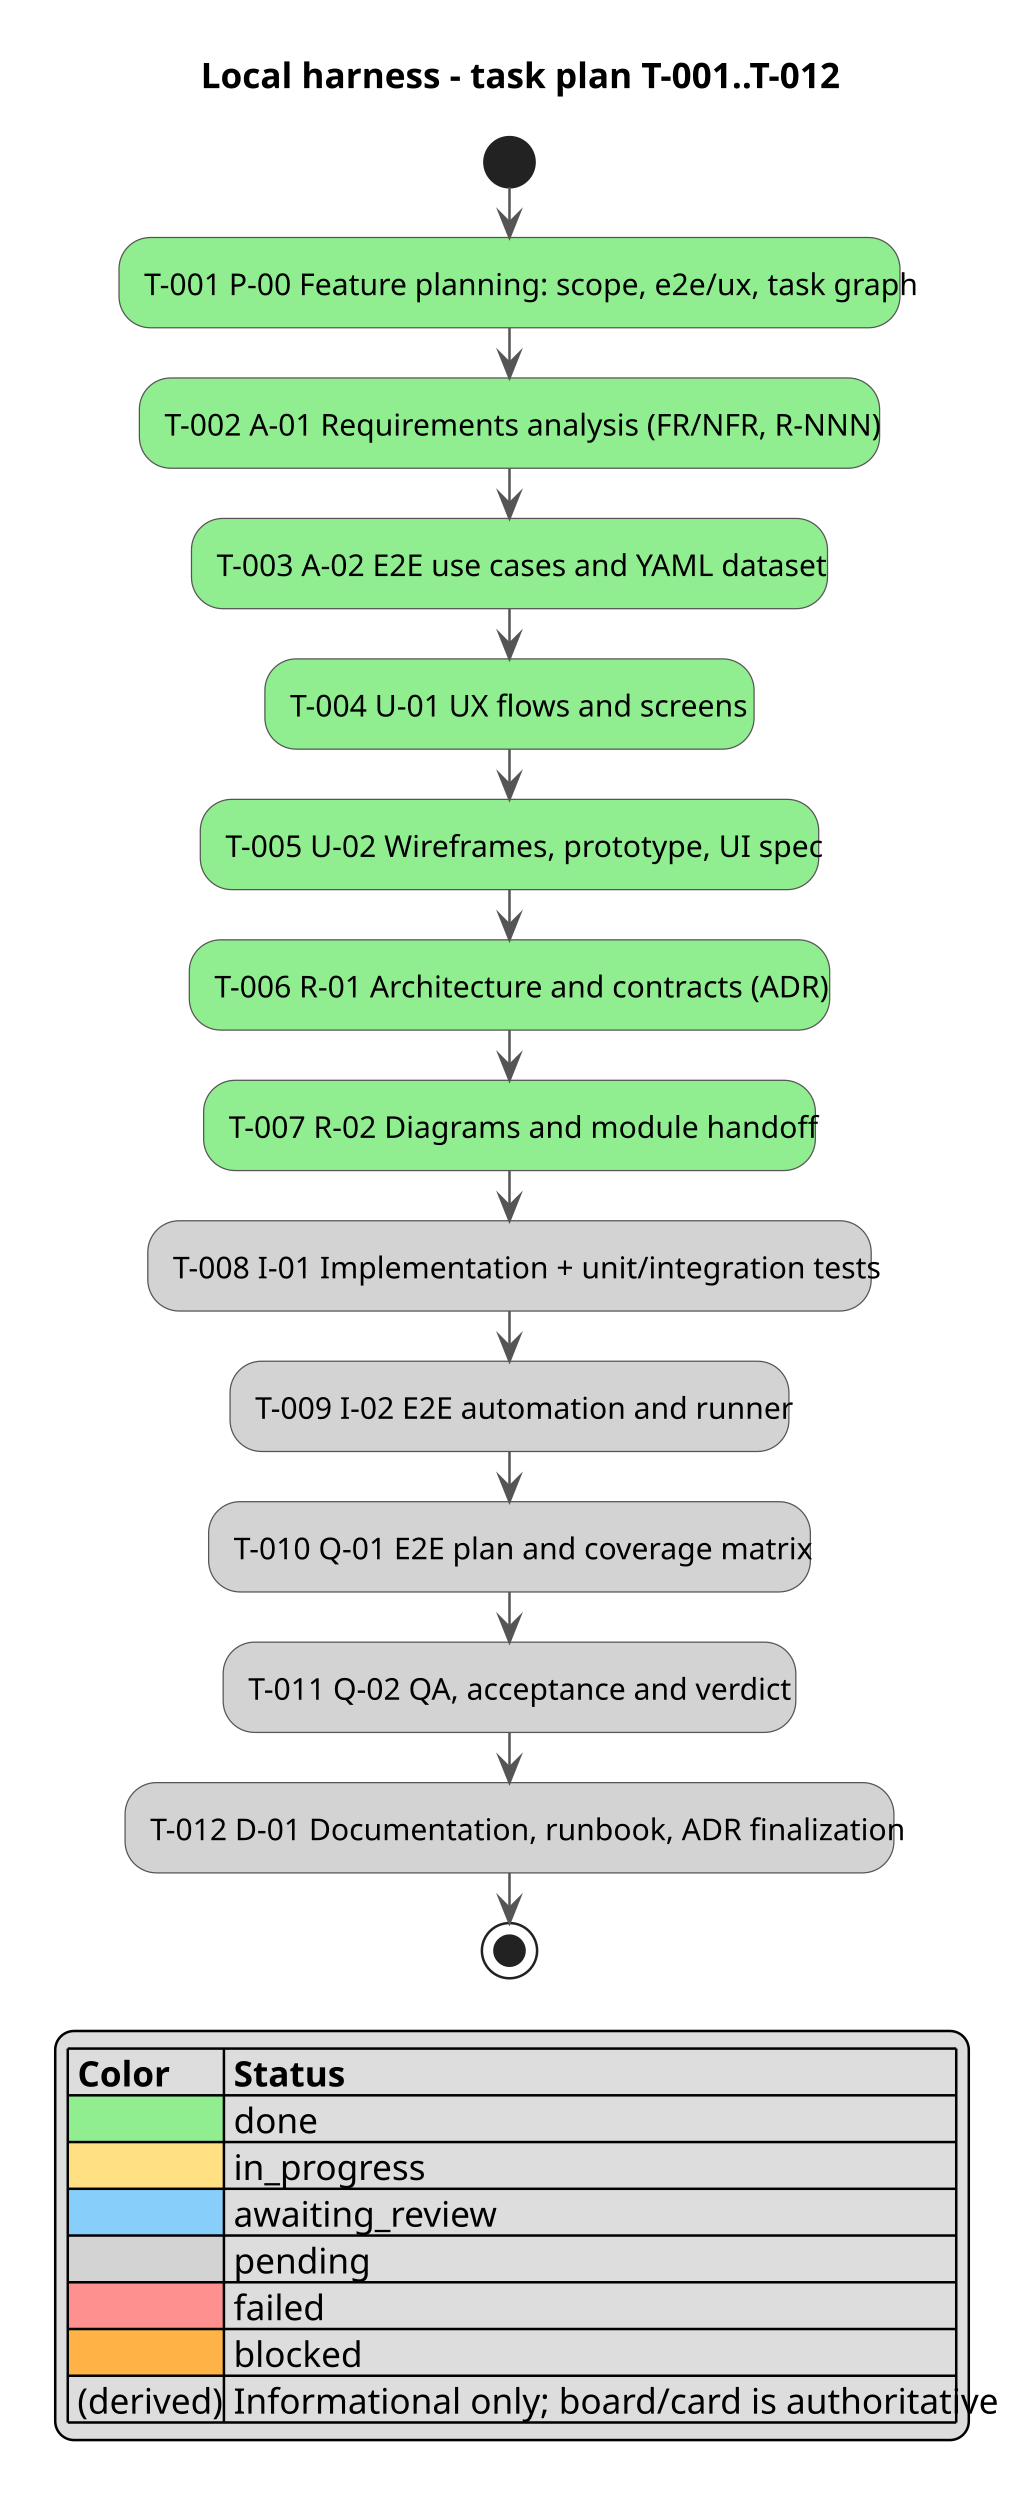
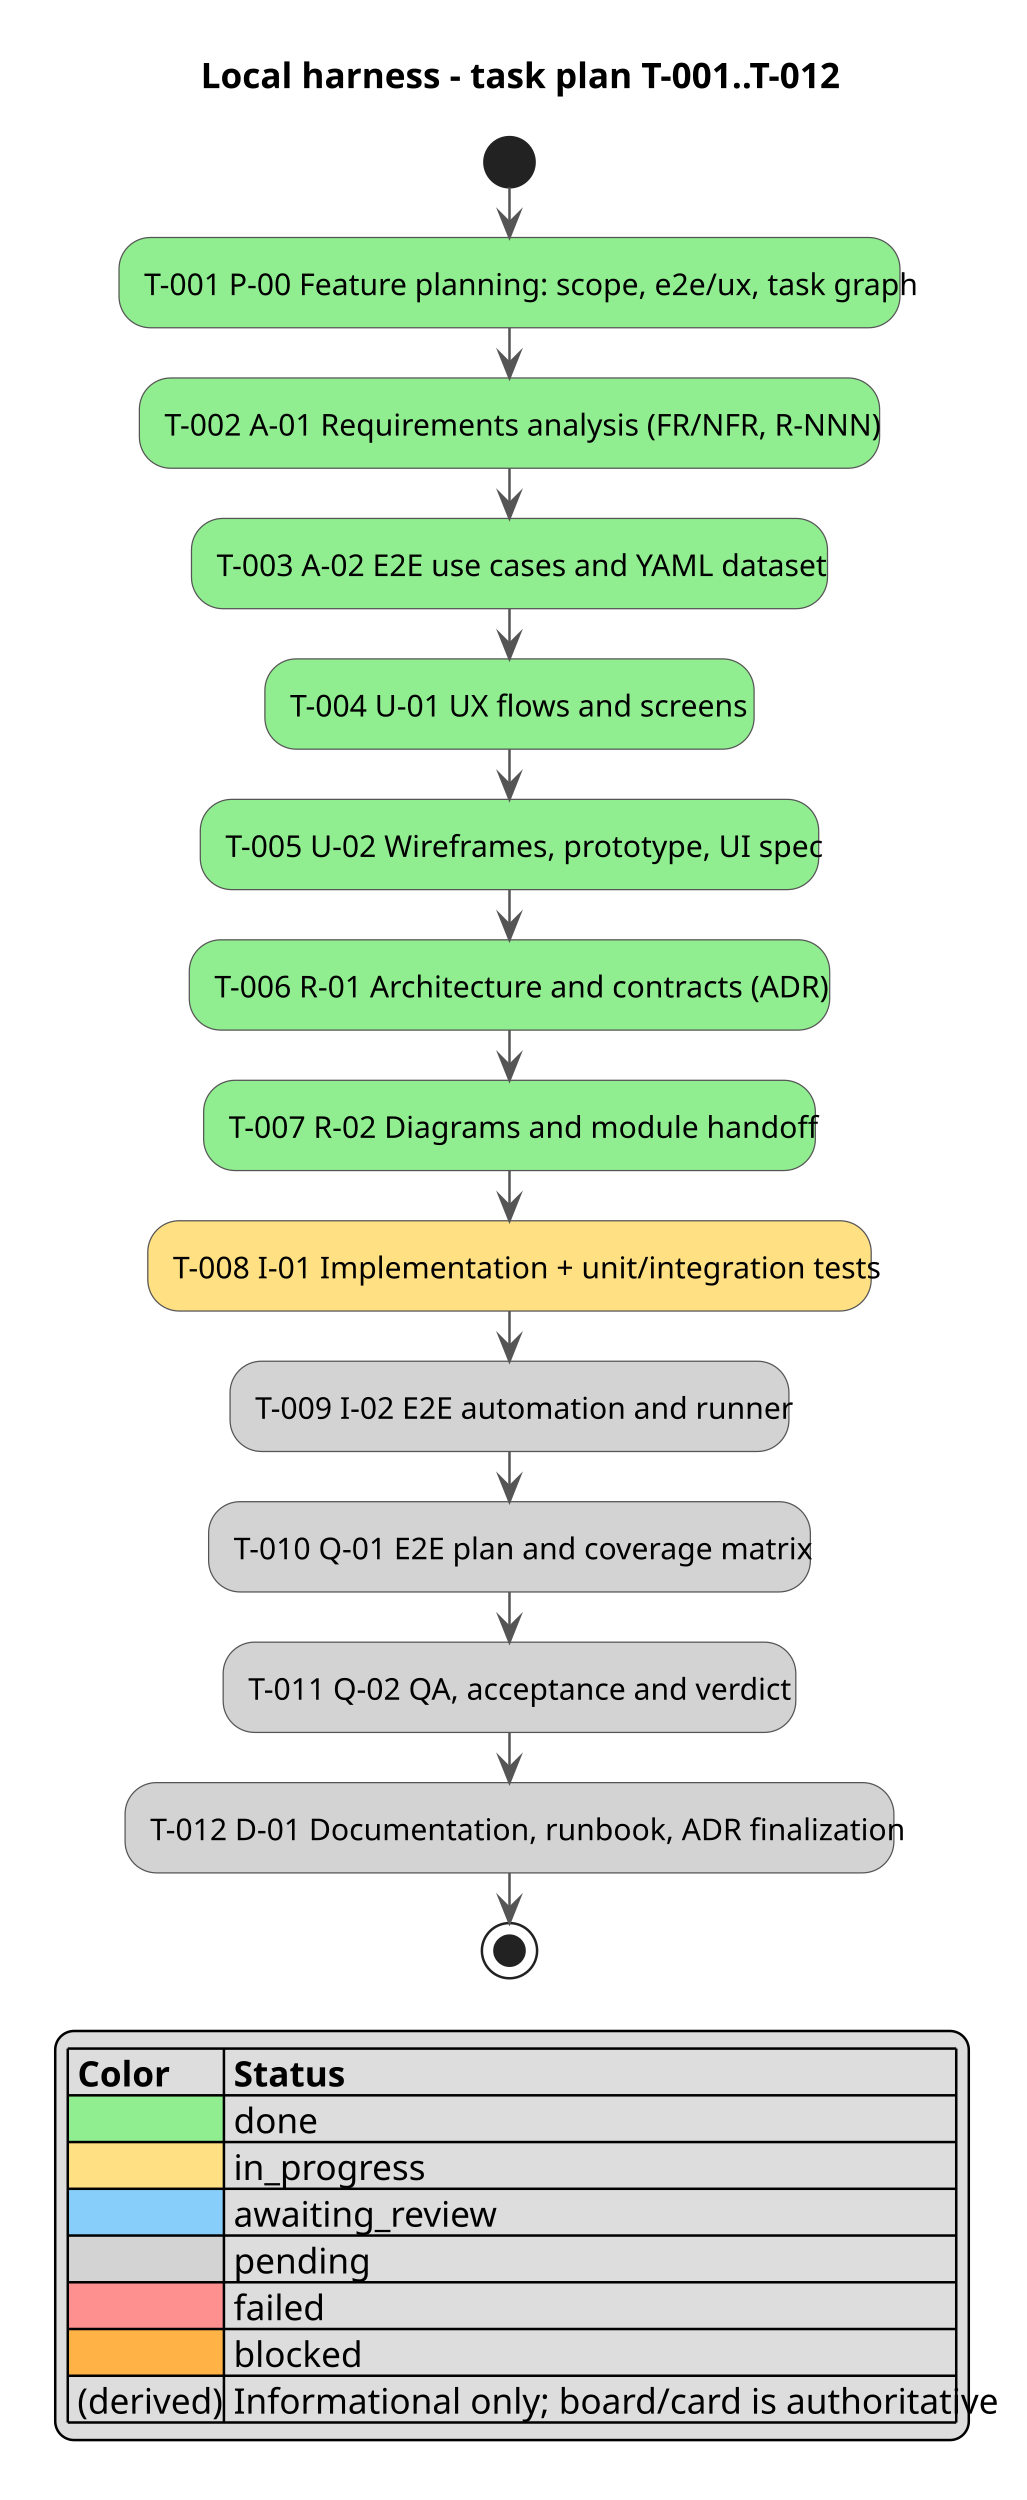
<svg xmlns="http://www.w3.org/2000/svg" version="1.1" data-diagram-type="ACTIVITY" style="width:409px;height:996px;background:#FFFFFF;" width="409px" height="996px" viewBox="0 0 409 996" zoomAndPan="magnify" preserveAspectRatio="none" contentStyleType="text/css">
  <defs />
  <g font-family="sans-serif" lengthAdjust="spacing">
    <g class="title" data-source-line="5">
      <text x="79.944" y="35.107" fill="#000" font-size="14" textLength="248.076" font-weight="700" font-family="Segoe UI">Local harness - task plan T-001..T-012</text>
    </g>
    <ellipse cx="202.982" cy="64.621" rx="10" ry="10" fill="#222" style="stroke:#222;stroke-width:1;" />
    <rect x="47.418" y="94.621" width="311.129" height="35.961" fill="#90EE90" style="stroke:#555;stroke-width:0.5;" rx="12.5" ry="12.5" />
    <text x="57.418" y="117.57" fill="#000" font-size="12" textLength="291.129" font-family="Segoe UI">T-001 P-00 Feature planning: scope, e2e/ux, task graph</text>
    <rect x="55.527" y="150.582" width="294.91" height="35.961" fill="#90EE90" style="stroke:#555;stroke-width:0.5;" rx="12.5" ry="12.5" />
    <text x="65.527" y="173.531" fill="#000" font-size="12" textLength="274.91" font-family="Segoe UI">T-002 A-01 Requirements analysis (FR/NFR, R-NNN)</text>
    <rect x="76.287" y="206.543" width="253.391" height="35.961" fill="#90EE90" style="stroke:#555;stroke-width:0.5;" rx="12.5" ry="12.5" />
    <text x="86.287" y="229.492" fill="#000" font-size="12" textLength="233.391" font-family="Segoe UI">T-003 A-02 E2E use cases and YAML dataset</text>
    <rect x="105.537" y="262.504" width="194.891" height="35.961" fill="#90EE90" style="stroke:#555;stroke-width:0.5;" rx="12.5" ry="12.5" />
    <text x="115.537" y="285.453" fill="#000" font-size="12" textLength="174.891" font-family="Segoe UI">T-004 U-01 UX flows and screens</text>
    <rect x="79.797" y="318.465" width="246.371" height="35.961" fill="#90EE90" style="stroke:#555;stroke-width:0.5;" rx="12.5" ry="12.5" />
    <text x="89.797" y="341.414" fill="#000" font-size="12" textLength="226.371" font-family="Segoe UI">T-005 U-02 Wireframes, prototype, UI spec</text>
    <rect x="75.417" y="374.426" width="255.131" height="35.961" fill="#90EE90" style="stroke:#555;stroke-width:0.5;" rx="12.5" ry="12.5" />
    <text x="85.417" y="397.375" fill="#000" font-size="12" textLength="235.131" font-family="Segoe UI">T-006 R-01 Architecture and contracts (ADR)</text>
    <rect x="81.13" y="430.387" width="243.705" height="35.961" fill="#90EE90" style="stroke:#555;stroke-width:0.5;" rx="12.5" ry="12.5" />
    <text x="91.13" y="453.336" fill="#000" font-size="12" textLength="223.705" font-family="Segoe UI">T-007 R-02 Diagrams and module handoff</text>
-     <rect x="58.882" y="486.348" width="288.201" height="35.961" fill="#D3D3D3" style="stroke:#555;stroke-width:0.5;" rx="12.5" ry="12.5" />
+     <rect x="58.882" y="486.348" width="288.201" height="35.961" fill="#FFE082" style="stroke:#555;stroke-width:0.5;" rx="12.5" ry="12.5" />
    <text x="68.882" y="509.297" fill="#000" font-size="12" textLength="268.201" font-family="Segoe UI">T-008 I-01 Implementation + unit/integration tests</text>
    <rect x="91.656" y="542.309" width="222.652" height="35.961" fill="#D3D3D3" style="stroke:#555;stroke-width:0.5;" rx="12.5" ry="12.5" />
    <text x="101.656" y="565.258" fill="#000" font-size="12" textLength="202.652" font-family="Segoe UI">T-009 I-02 E2E automation and runner</text>
    <rect x="83.113" y="598.27" width="239.738" height="35.961" fill="#D3D3D3" style="stroke:#555;stroke-width:0.5;" rx="12.5" ry="12.5" />
    <text x="93.113" y="621.219" fill="#000" font-size="12" textLength="219.738" font-family="Segoe UI">T-010 Q-01 E2E plan and coverage matrix</text>
    <rect x="88.911" y="654.23" width="228.143" height="35.961" fill="#D3D3D3" style="stroke:#555;stroke-width:0.5;" rx="12.5" ry="12.5" />
    <text x="98.911" y="677.18" fill="#000" font-size="12" textLength="208.143" font-family="Segoe UI">T-011 Q-02 QA, acceptance and verdict</text>
    <rect x="49.835" y="710.191" width="306.295" height="35.961" fill="#D3D3D3" style="stroke:#555;stroke-width:0.5;" rx="12.5" ry="12.5" />
    <text x="59.835" y="733.141" fill="#000" font-size="12" textLength="286.295" font-family="Segoe UI">T-012 D-01 Documentation, runbook, ADR finalization</text>
    <ellipse cx="202.982" cy="777.152" rx="11" ry="11" fill="none" style="stroke:#222;stroke-width:1;" />
    <ellipse cx="202.982" cy="777.152" rx="6" ry="6" fill="#222" style="stroke:#222;stroke-width:1;" />
    <line x1="202.982" y1="74.621" x2="202.982" y2="94.621" style="stroke:#555;stroke-width:1;" />
    <polygon points="198.982,84.621,202.982,94.621,206.982,84.621,202.982,88.621" fill="#555" style="stroke:#555;stroke-width:1;stroke-linejoin:miter;stroke-miterlimit:10;" />
    <line x1="202.982" y1="130.582" x2="202.982" y2="150.582" style="stroke:#555;stroke-width:1;" />
    <polygon points="198.982,140.582,202.982,150.582,206.982,140.582,202.982,144.582" fill="#555" style="stroke:#555;stroke-width:1;stroke-linejoin:miter;stroke-miterlimit:10;" />
    <line x1="202.982" y1="186.543" x2="202.982" y2="206.543" style="stroke:#555;stroke-width:1;" />
    <polygon points="198.982,196.543,202.982,206.543,206.982,196.543,202.982,200.543" fill="#555" style="stroke:#555;stroke-width:1;stroke-linejoin:miter;stroke-miterlimit:10;" />
    <line x1="202.982" y1="242.504" x2="202.982" y2="262.504" style="stroke:#555;stroke-width:1;" />
    <polygon points="198.982,252.504,202.982,262.504,206.982,252.504,202.982,256.504" fill="#555" style="stroke:#555;stroke-width:1;stroke-linejoin:miter;stroke-miterlimit:10;" />
    <line x1="202.982" y1="298.465" x2="202.982" y2="318.465" style="stroke:#555;stroke-width:1;" />
    <polygon points="198.982,308.465,202.982,318.465,206.982,308.465,202.982,312.465" fill="#555" style="stroke:#555;stroke-width:1;stroke-linejoin:miter;stroke-miterlimit:10;" />
    <line x1="202.982" y1="354.426" x2="202.982" y2="374.426" style="stroke:#555;stroke-width:1;" />
    <polygon points="198.982,364.426,202.982,374.426,206.982,364.426,202.982,368.426" fill="#555" style="stroke:#555;stroke-width:1;stroke-linejoin:miter;stroke-miterlimit:10;" />
    <line x1="202.982" y1="410.387" x2="202.982" y2="430.387" style="stroke:#555;stroke-width:1;" />
    <polygon points="198.982,420.387,202.982,430.387,206.982,420.387,202.982,424.387" fill="#555" style="stroke:#555;stroke-width:1;stroke-linejoin:miter;stroke-miterlimit:10;" />
    <line x1="202.982" y1="466.348" x2="202.982" y2="486.348" style="stroke:#555;stroke-width:1;" />
    <polygon points="198.982,476.348,202.982,486.348,206.982,476.348,202.982,480.348" fill="#555" style="stroke:#555;stroke-width:1;stroke-linejoin:miter;stroke-miterlimit:10;" />
    <line x1="202.982" y1="522.309" x2="202.982" y2="542.309" style="stroke:#555;stroke-width:1;" />
    <polygon points="198.982,532.309,202.982,542.309,206.982,532.309,202.982,536.309" fill="#555" style="stroke:#555;stroke-width:1;stroke-linejoin:miter;stroke-miterlimit:10;" />
    <line x1="202.982" y1="578.27" x2="202.982" y2="598.27" style="stroke:#555;stroke-width:1;" />
    <polygon points="198.982,588.27,202.982,598.27,206.982,588.27,202.982,592.27" fill="#555" style="stroke:#555;stroke-width:1;stroke-linejoin:miter;stroke-miterlimit:10;" />
    <line x1="202.982" y1="634.23" x2="202.982" y2="654.23" style="stroke:#555;stroke-width:1;" />
    <polygon points="198.982,644.23,202.982,654.23,206.982,644.23,202.982,648.23" fill="#555" style="stroke:#555;stroke-width:1;stroke-linejoin:miter;stroke-miterlimit:10;" />
    <line x1="202.982" y1="690.191" x2="202.982" y2="710.191" style="stroke:#555;stroke-width:1;" />
    <polygon points="198.982,700.191,202.982,710.191,206.982,700.191,202.982,704.191" fill="#555" style="stroke:#555;stroke-width:1;stroke-linejoin:miter;stroke-miterlimit:10;" />
    <line x1="202.982" y1="746.152" x2="202.982" y2="766.152" style="stroke:#555;stroke-width:1;" />
    <polygon points="198.982,756.152,202.982,766.152,206.982,756.152,202.982,760.152" fill="#555" style="stroke:#555;stroke-width:1;stroke-linejoin:miter;stroke-miterlimit:10;" />
    <g class="legend" data-source-line="22">
      <rect x="22" y="809.152" width="363.965" height="162.969" fill="#DDD" style="stroke:#000;stroke-width:1;" rx="7.5" ry="7.5" />
      <text x="30.862" y="831.26" fill="#000" font-size="14" textLength="35.403" font-weight="700" font-family="Segoe UI">Color</text>
      <text x="93.076" y="831.26" fill="#000" font-size="14" textLength="40.906" font-weight="700" font-family="Segoe UI">Status</text>
      <rect x="27" y="834.773" width="62.214" height="18.621" fill="#90EE90" style="stroke:none;" />
      <text x="27" y="849.881" fill="#000" font-size="14" font-family="Segoe UI"> </text>
      <text x="93.049" y="849.881" fill="#000" font-size="14" textLength="31.691" font-family="Segoe UI">done</text>
      <rect x="27" y="853.395" width="62.214" height="18.621" fill="#FFE082" style="stroke:none;" />
      <text x="27" y="868.502" fill="#000" font-size="14" font-family="Segoe UI"> </text>
      <text x="93.049" y="868.502" fill="#000" font-size="14" textLength="70.738" font-family="Segoe UI">in_progress</text>
      <rect x="27" y="872.016" width="62.214" height="18.621" fill="#87CEFA" style="stroke:none;" />
      <text x="27" y="887.123" fill="#000" font-size="14" font-family="Segoe UI"> </text>
      <text x="93.049" y="887.123" fill="#000" font-size="14" textLength="97.59" font-family="Segoe UI">awaiting_review</text>
      <rect x="27" y="890.637" width="62.214" height="18.621" fill="#D3D3D3" style="stroke:none;" />
      <text x="27" y="905.744" fill="#000" font-size="14" font-family="Segoe UI"> </text>
      <text x="93.049" y="905.744" fill="#000" font-size="14" textLength="51.276" font-family="Segoe UI">pending</text>
      <rect x="27" y="909.258" width="62.214" height="18.621" fill="#FF9090" style="stroke:none;" />
      <text x="27" y="924.365" fill="#000" font-size="14" font-family="Segoe UI"> </text>
      <text x="93.049" y="924.365" fill="#000" font-size="14" textLength="33.852" font-family="Segoe UI">failed</text>
      <rect x="27" y="927.879" width="62.214" height="18.621" fill="#FFB347" style="stroke:none;" />
      <text x="27" y="942.986" fill="#000" font-size="14" font-family="Segoe UI"> </text>
      <text x="93.049" y="942.986" fill="#000" font-size="14" textLength="48.815" font-family="Segoe UI">blocked</text>
      <text x="30.835" y="961.607" fill="#000" font-size="14" textLength="54.544" font-family="Segoe UI">(derived)</text>
      <text x="93.049" y="961.607" fill="#000" font-size="14" textLength="284.081" font-family="Segoe UI">Informational only; board/card is authoritative</text>
      <line x1="27" y1="816.152" x2="380.965" y2="816.152" style="stroke:#000;stroke-width:1;" />
      <line x1="27" y1="834.773" x2="380.965" y2="834.773" style="stroke:#000;stroke-width:1;" />
      <line x1="27" y1="853.395" x2="380.965" y2="853.395" style="stroke:#000;stroke-width:1;" />
      <line x1="27" y1="872.016" x2="380.965" y2="872.016" style="stroke:#000;stroke-width:1;" />
      <line x1="27" y1="890.637" x2="380.965" y2="890.637" style="stroke:#000;stroke-width:1;" />
      <line x1="27" y1="909.258" x2="380.965" y2="909.258" style="stroke:#000;stroke-width:1;" />
      <line x1="27" y1="927.879" x2="380.965" y2="927.879" style="stroke:#000;stroke-width:1;" />
      <line x1="27" y1="946.5" x2="380.965" y2="946.5" style="stroke:#000;stroke-width:1;" />
      <line x1="27" y1="965.121" x2="380.965" y2="965.121" style="stroke:#000;stroke-width:1;" />
      <line x1="27" y1="816.152" x2="27" y2="965.121" style="stroke:#000;stroke-width:1;" />
      <line x1="89.214" y1="816.152" x2="89.214" y2="965.121" style="stroke:#000;stroke-width:1;" />
      <line x1="380.965" y1="816.152" x2="380.965" y2="965.121" style="stroke:#000;stroke-width:1;" />
    </g>
  </g>
</svg>
